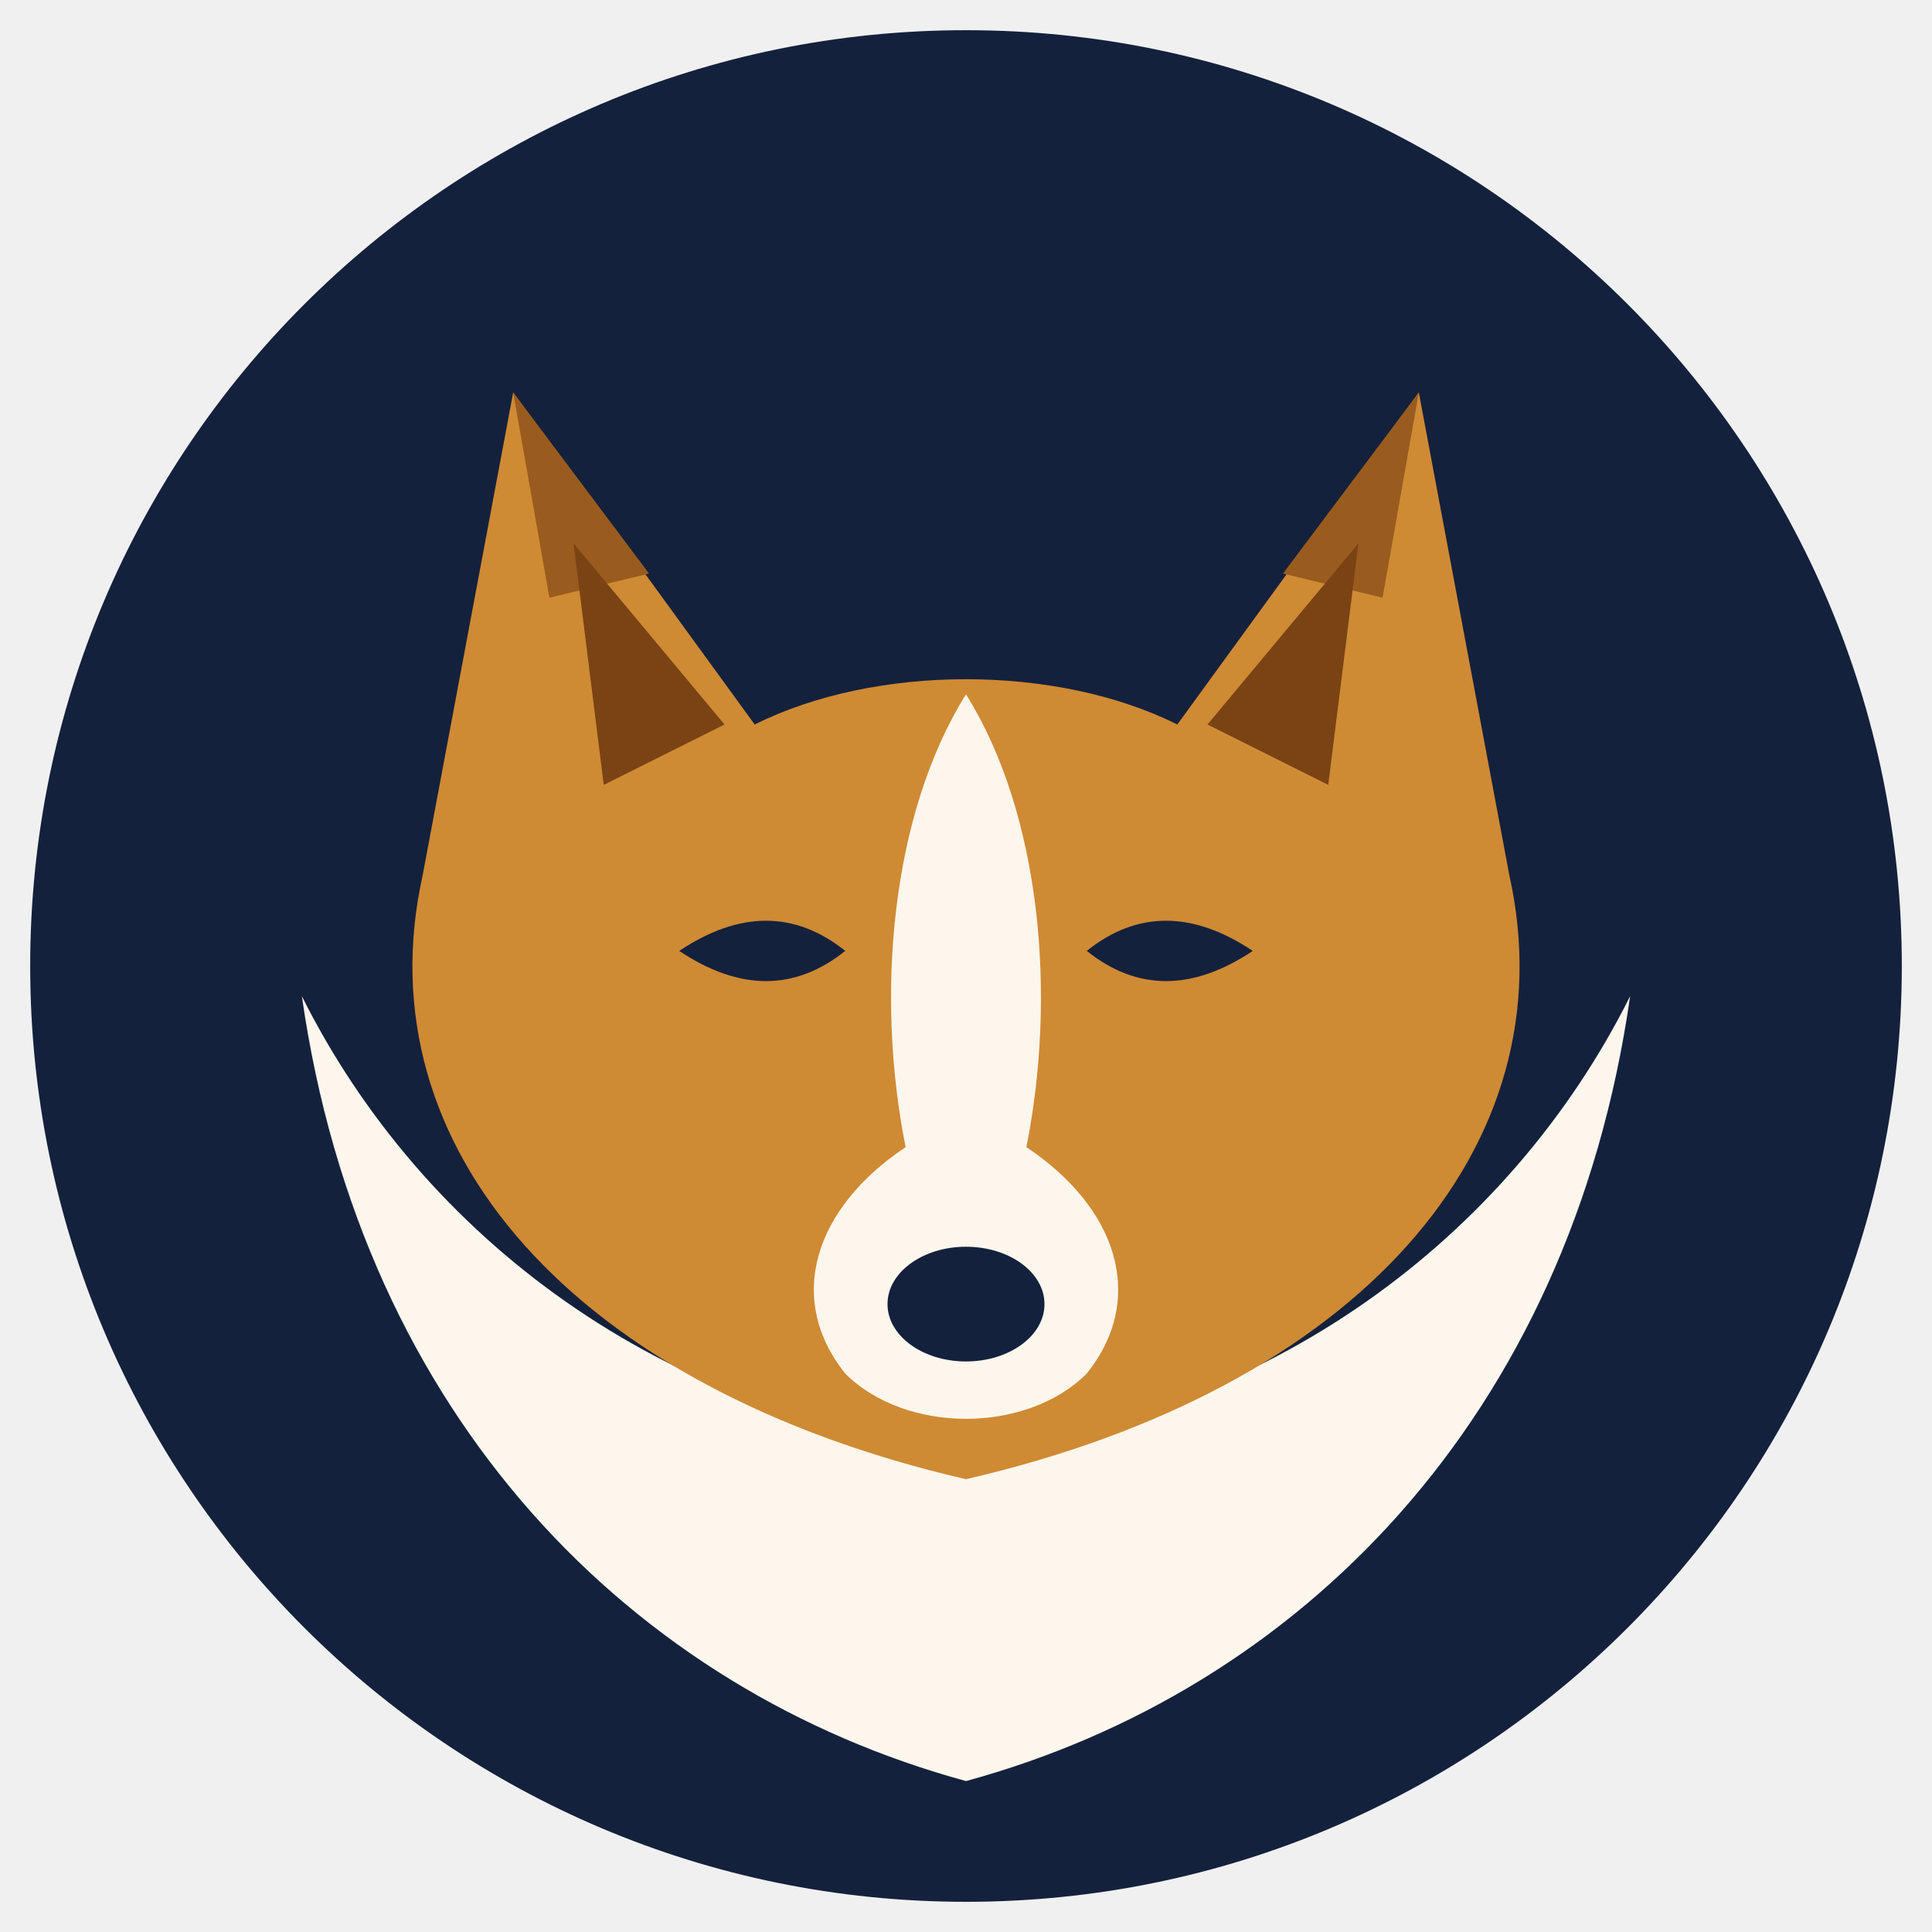
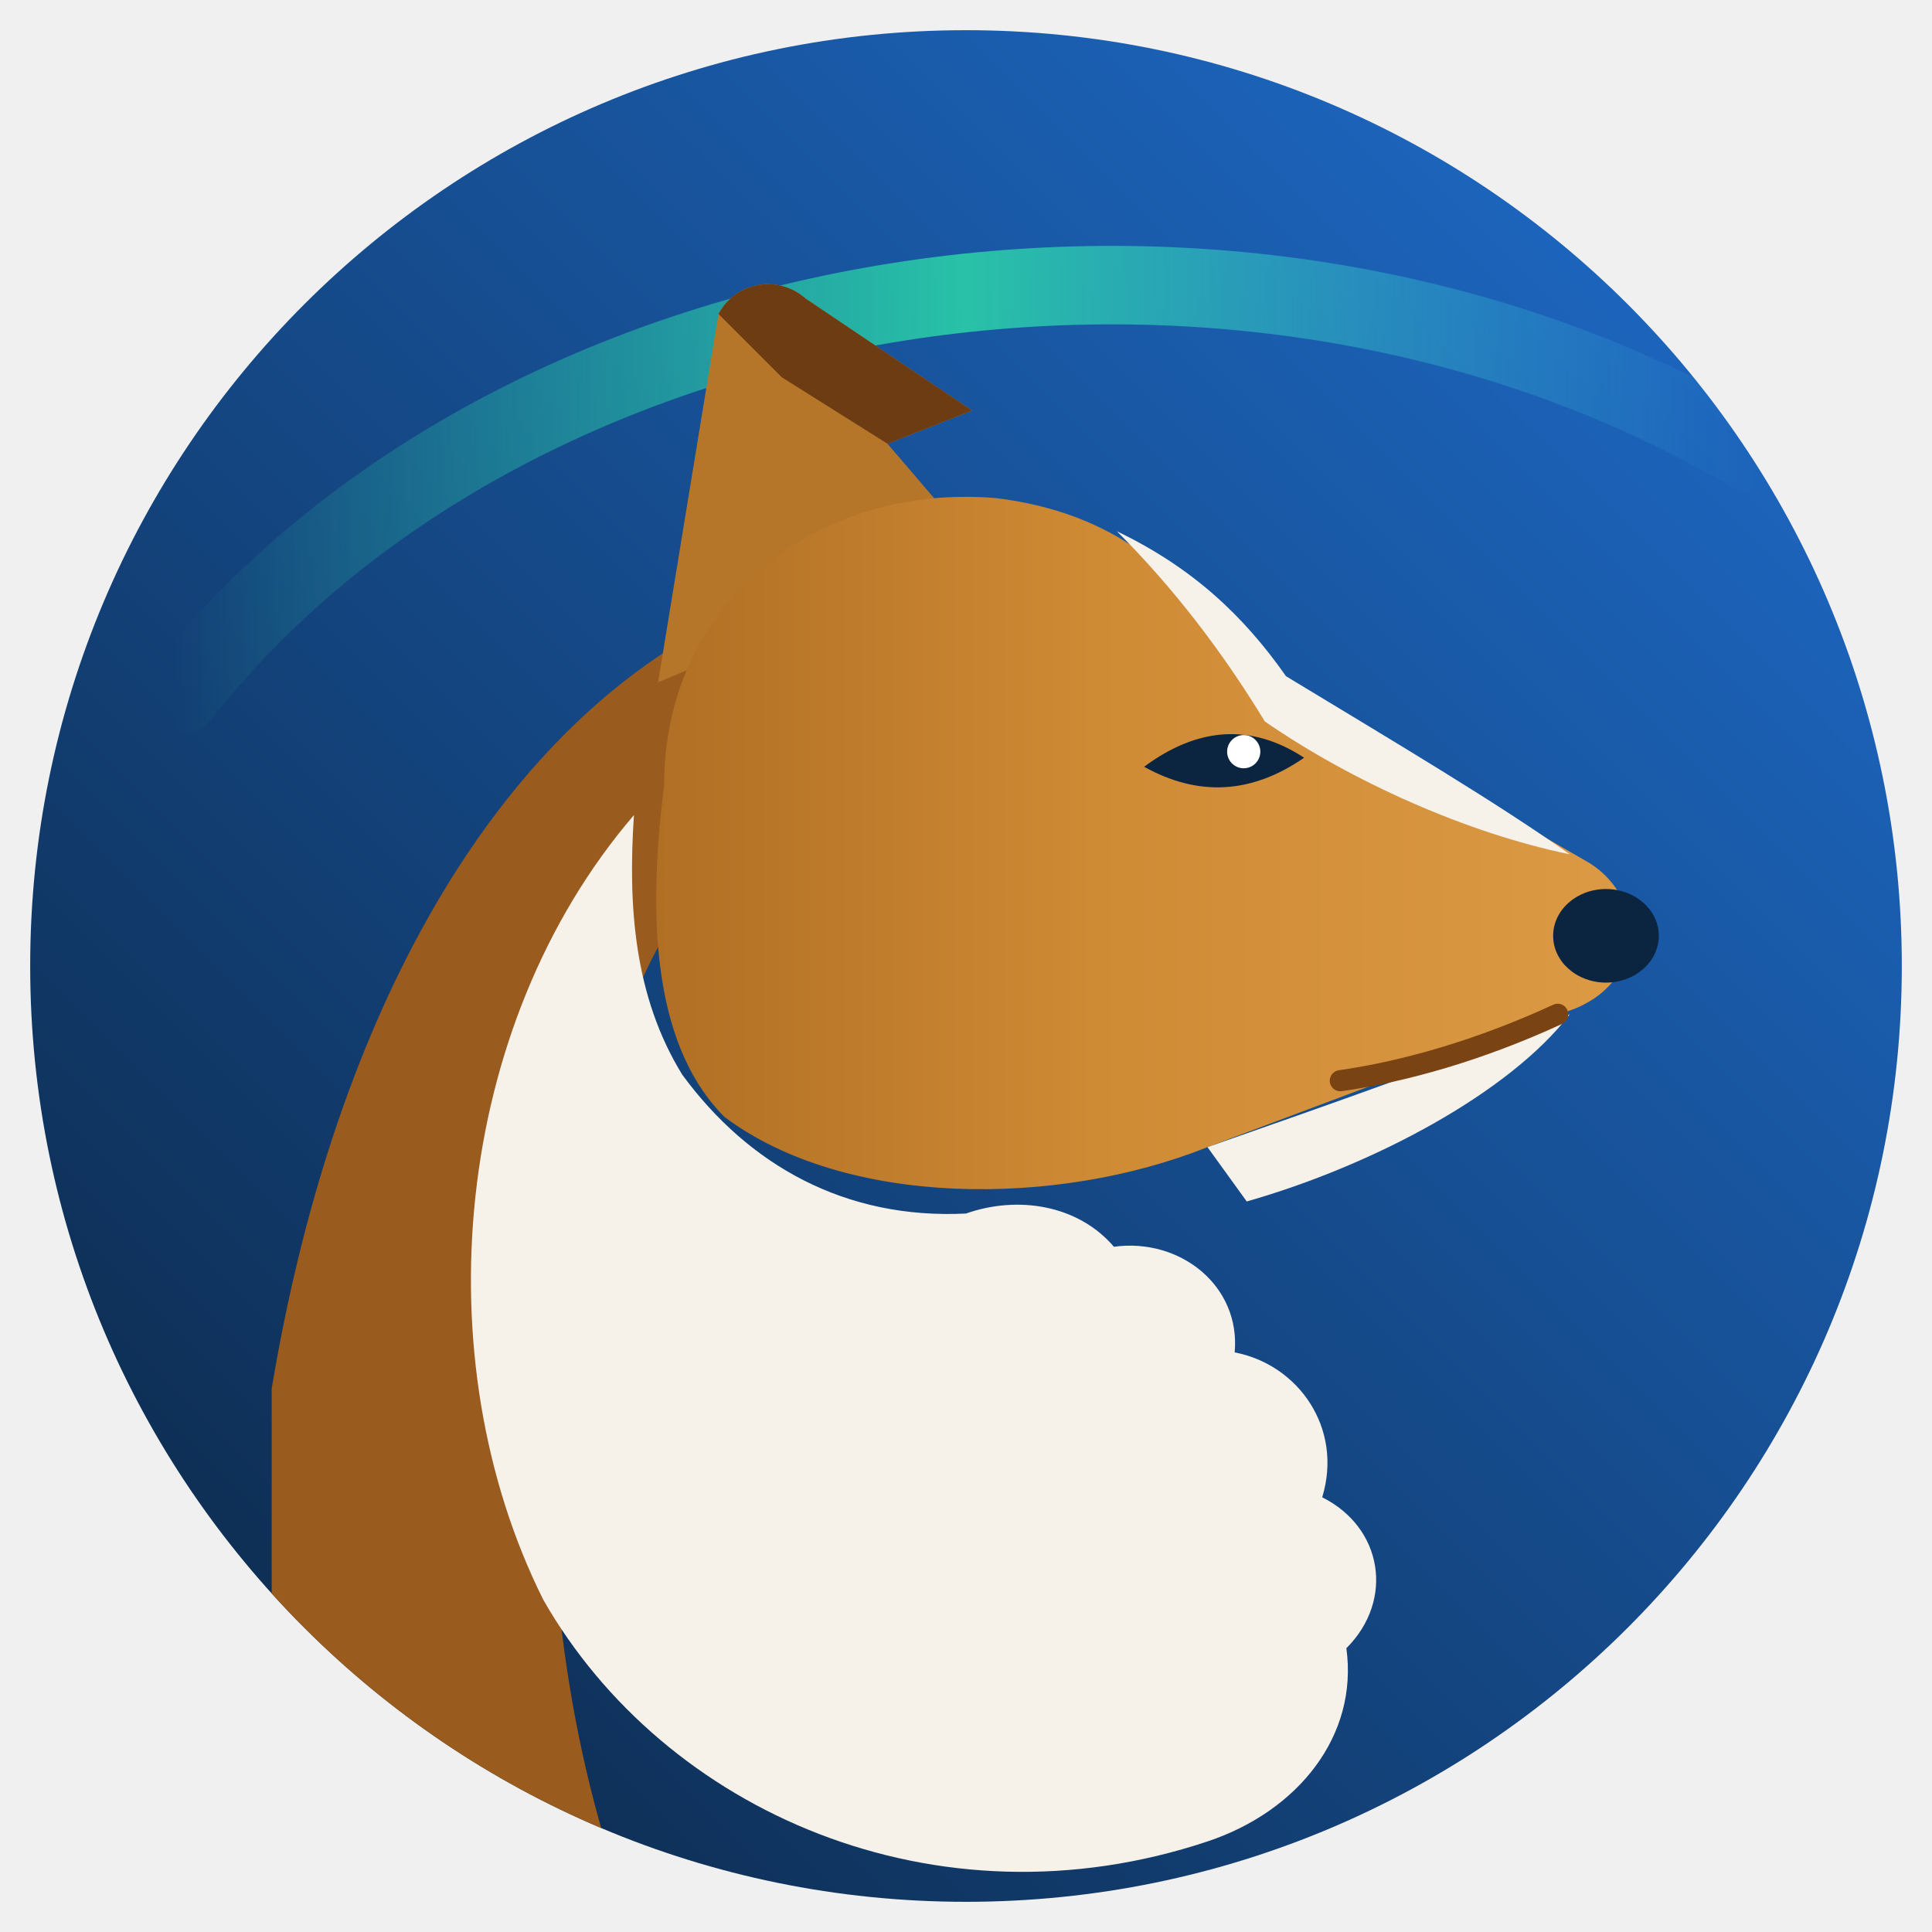
<svg xmlns="http://www.w3.org/2000/svg" viewBox="0 0 64 64" role="img" aria-label="Sheltie">
-   <circle cx="32" cy="32" r="31" fill="#14213d" />
-   <path d="M10 33 C12 47 21 56 32 59 C43 56 52 47 54 33 C50 41 42 47 32 48 C22 47 14 41 10 33 Z" fill="#fdf6ec" />
-   <path d="M17 13 L25 24 C29 22 35 22 39 24 L47 13 L50 29 C52 38 45 46 32 49 C19 46 12 38 14 29 Z" fill="#cf8a34" />
-   <path d="M17 13 L21.5 19 L18.2 19.8 Z M47 13 L42.5 19 L45.8 19.8 Z" fill="#9a5b1e" />
-   <path d="M19 18 L24 24 L20 26 Z M45 18 L40 24 L44 26 Z" fill="#7a4314" />
-   <path d="M32 23 C29.5 27 29 33 30 38 C27 40 26 43 28 45.5 C30 47.5 34 47.5 36 45.5 C38 43 37 40 34 38 C35 33 34.5 27 32 23 Z" fill="#fdf6ec" />
-   <path d="M22.5 31.5 Q25.5 29.5 28 31.5 Q25.5 33.5 22.5 31.5 Z M36 31.5 Q38.5 29.5 41.5 31.5 Q38.5 33.5 36 31.5 Z" fill="#14213d" />
-   <ellipse cx="32" cy="43.2" rx="2.6" ry="1.9" fill="#14213d" />
+   <defs>
+     <linearGradient id="sea" x1="0" y1="1" x2="1" y2="0">
+       <stop offset="0" stop-color="#0b2440" />
+       <stop offset="1" stop-color="#1f6fd1" />
+     </linearGradient>
+     <linearGradient id="aurora" x1="0" y1="0" x2="1" y2="0">
+       <stop offset="0" stop-color="#2bd4a8" stop-opacity="0" />
+       <stop offset=".5" stop-color="#2bd4a8" />
+       <stop offset="1" stop-color="#46c3f0" stop-opacity="0" />
+     </linearGradient>
+     <linearGradient id="coat" x1="0" y1="0" x2="1" y2="0">
+       <stop offset="0" stop-color="#b06f24" />
+       <stop offset=".45" stop-color="#cf8a34" />
+       <stop offset="1" stop-color="#dc9a45" />
+     </linearGradient>
+     <clipPath id="badge">
+       <circle cx="32" cy="32" r="31" />
+     </clipPath>
+   </defs>
+   <circle cx="32" cy="32" r="31" fill="url(#sea)" />
+   <g clip-path="url(#badge)">
+     <path d="M6 23 C17 9 41 5 58 15" fill="none" stroke="url(#aurora)" stroke-width="2.6" stroke-linecap="round" opacity=".85" />
+     <path d="M23 21 C16 25 11 34 9 46 L9 66 L22 66 C17 56 17 40 22 31 Z" fill="#9a5b1e" />
+     <path d="M21 27 C15 34 14 45 18 53 C22 60 31 64 40 61 C43 60 45 57.5 44.6 54.6 C46.2 53 45.8 50.6 43.8 49.6 C44.5 47.3 43 45.2 40.9 44.8 C41.1 42.6 39.1 41 36.9 41.3 C35.7 39.9 33.7 39.6 32 40.2 C28 40.4 24.8 38.6 22.6 35.6 C21 33 20.8 30 21 27 Z" fill="#f6f2ea" />
+   </g>
+   <path d="M21.8 22.6 L23.8 10.4 C24.4 9.3 25.8 9.1 26.7 9.9 L32.2 13.6 L29.4 14.7 L32.4 18.2 Z" fill="#b5762a" />
+   <path d="M23.8 10.4 C24.4 9.3 25.8 9.1 26.7 9.9 L32.2 13.6 L29.4 14.7 L25.9 12.5 Z" fill="#6e3c12" />
+   <path d="M22 26 C22 20 27 16 33 16.5 C37 17 39 19 41 21.5 C45 24 49 26.5 52.5 28.5 C54.5 29.6 54.6 32.4 52.2 33.4 C48 35 44 36.5 40 38 C35 40 28 40 24 37 C21.5 34.5 21.5 30 22 26 Z" fill="url(#coat)" />
+   <path d="M37 17.6 C39.5 18.8 41.2 20.4 42.6 22.4 C46.4 24.7 49.6 26.6 52 28.3 C48.6 27.6 44.8 25.9 41.9 23.9 C40.5 21.6 38.9 19.5 37 17.6 Z" fill="#f6f2ea" />
+   <path d="M40 38 C44 36.6 48 35.2 52 33.6 C50 36.2 45.5 38.6 41.3 39.8 Z" fill="#f6f2ea" />
+   <path d="M37.9 25.4 Q40.6 23.4 43.2 25.1 Q40.6 26.9 37.9 25.4 Z" fill="#0b2440" />
+   <circle cx="41.2" cy="24.9" r=".55" fill="#ffffff" />
+   <ellipse cx="53.2" cy="31" rx="1.75" ry="1.55" fill="#0b2440" />
+   <path d="M51.6 33.6 C49 34.8 46.5 35.5 44.4 35.8" fill="none" stroke="#7a4314" stroke-width=".7" stroke-linecap="round" />
</svg>
